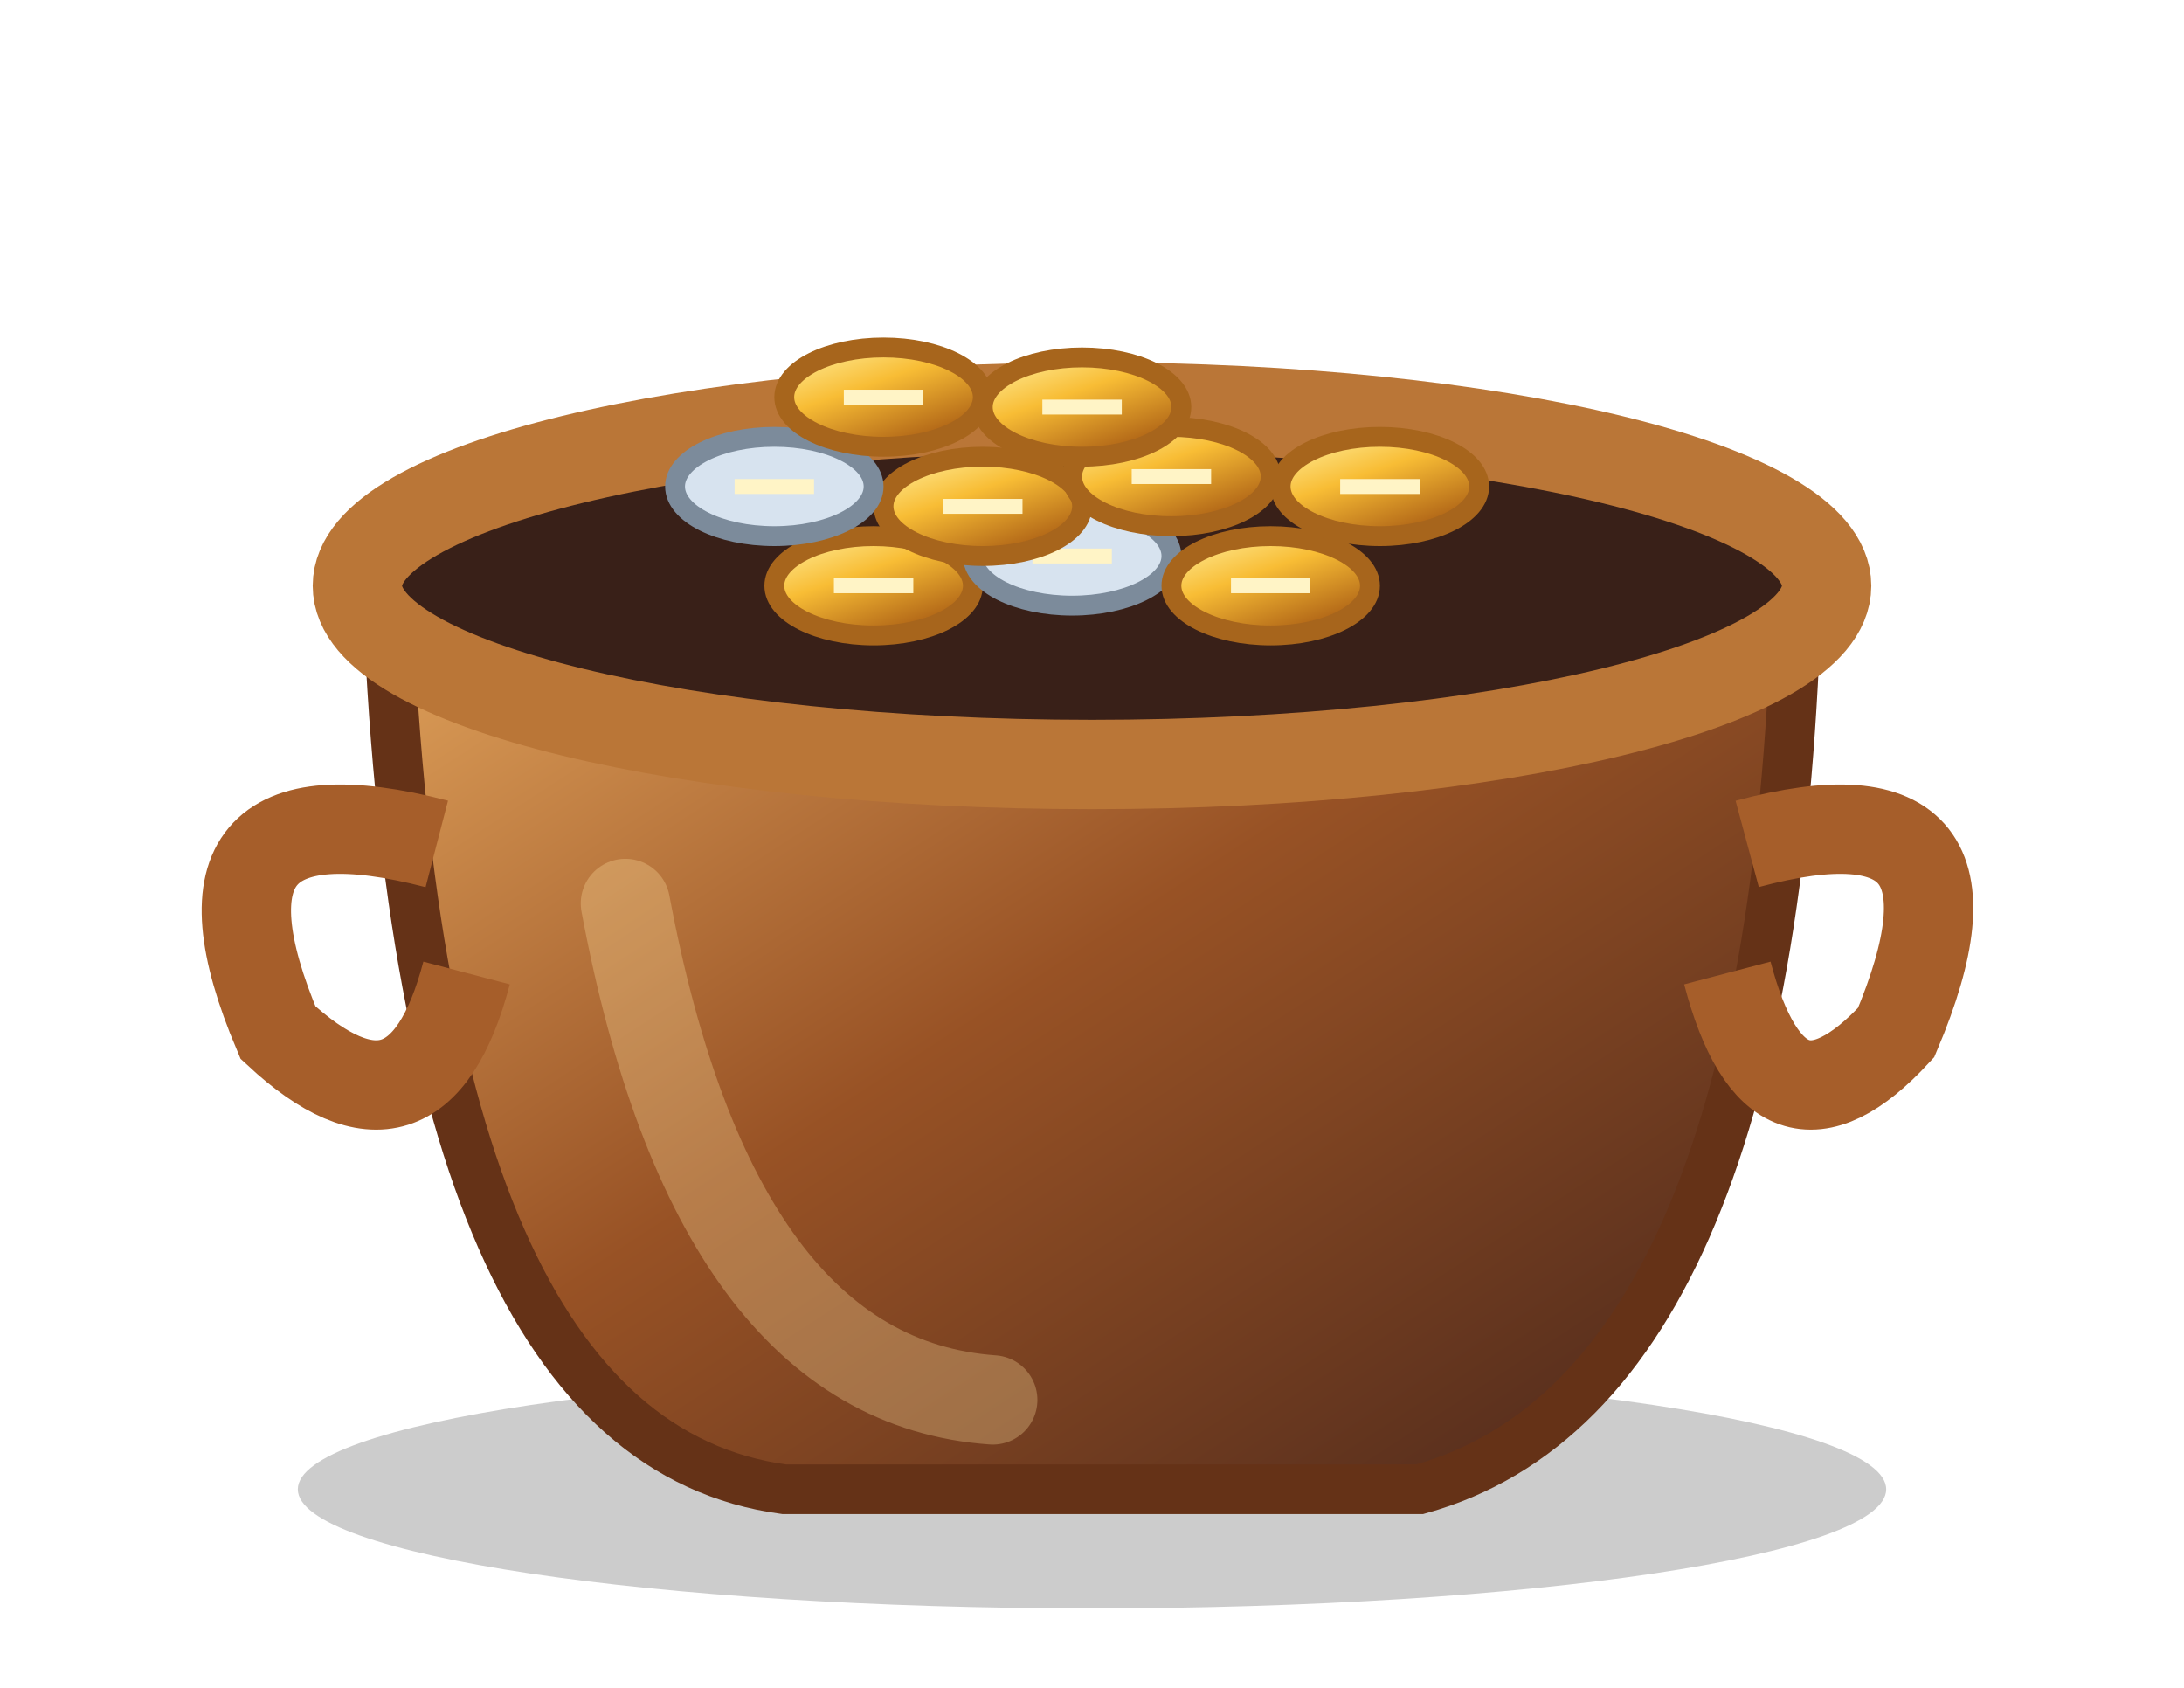
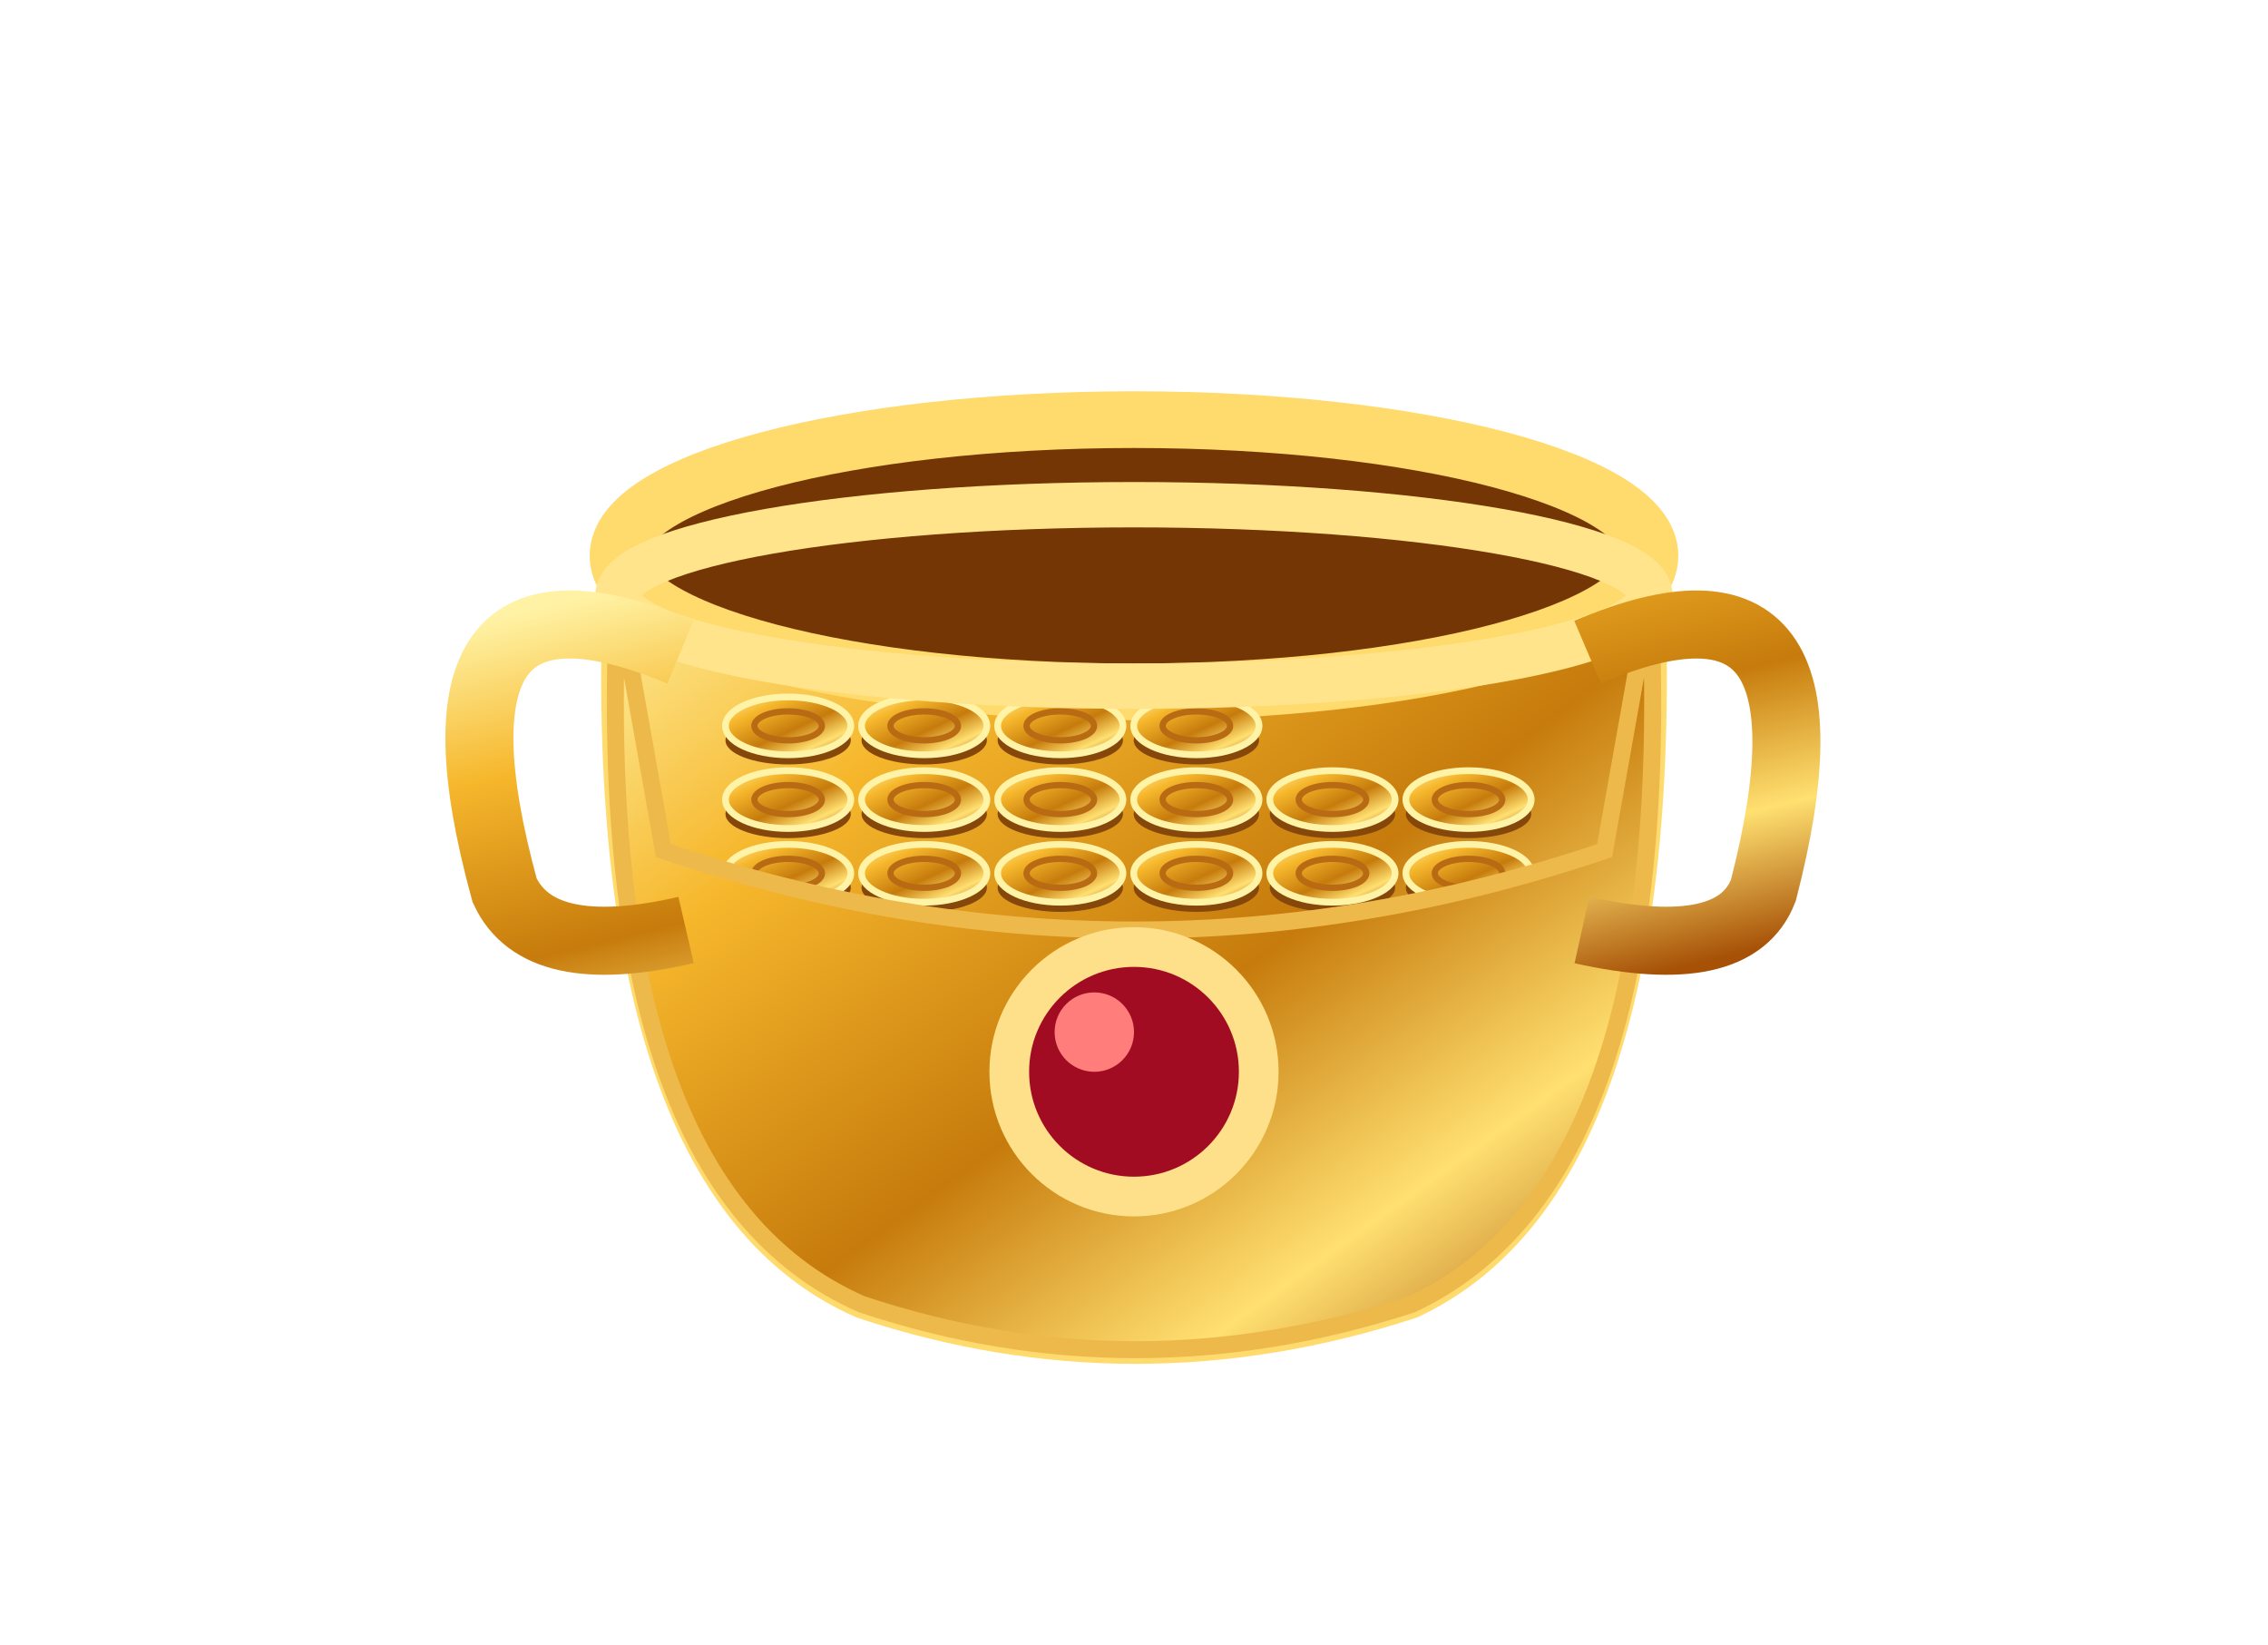
- <svg xmlns="http://www.w3.org/2000/svg" viewBox="0 0 220 170" width="220" height="170">
+ <svg xmlns="http://www.w3.org/2000/svg" viewBox="0 0 400 290" width="400" height="290">
  <defs>
-     <linearGradient id="gold" x2=".7" y2="1">
-       <stop stop-color="#fff2a5" />
-       <stop offset=".45" stop-color="#f8bd35" />
-       <stop offset="1" stop-color="#a85b13" />
+     <linearGradient id="gold" x1="0" y1="0" x2="1" y2="1">
+       <stop stop-color="#fff2a4" />
+       <stop offset=".25" stop-color="#f6b72c" />
+       <stop offset=".55" stop-color="#c67b0c" />
+       <stop offset=".78" stop-color="#ffe071" />
+       <stop offset="1" stop-color="#a65106" />
    </linearGradient>
-     <linearGradient id="wood" x2="1" y2="1">
-       <stop stop-color="#e2a45c" />
-       <stop offset=".45" stop-color="#985225" />
-       <stop offset="1" stop-color="#48261b" />
+     <linearGradient id="red" x1="0" y1="0" x2="1" y2="1">
+       <stop stop-color="#ff7259" />
+       <stop offset=".4" stop-color="#be1830" />
+       <stop offset=".8" stop-color="#730b20" />
+       <stop offset="1" stop-color="#ec4550" />
    </linearGradient>
-     <linearGradient id="steel" x2="1" y2="1">
-       <stop stop-color="#f1f5fa" />
-       <stop offset=".5" stop-color="#879aaf" />
-       <stop offset="1" stop-color="#394657" />
+     <linearGradient id="wood" x1="0" y1="0" x2="1" y2="1">
+       <stop stop-color="#b55b32" />
+       <stop offset=".55" stop-color="#632818" />
+       <stop offset="1" stop-color="#3b160d" />
    </linearGradient>
+     <linearGradient id="metal" x1="0" y1="0" x2="1" y2="1">
+       <stop stop-color="#f0e3bf" />
+       <stop offset=".23" stop-color="#9b8f80" />
+       <stop offset=".6" stop-color="#4b4b55" />
+       <stop offset=".9" stop-color="#8d8277" />
+     </linearGradient>
+     <linearGradient id="case" x1="0" y1="0" x2="1" y2="1">
+       <stop stop-color="#77707a" />
+       <stop offset=".25" stop-color="#34323b" />
+       <stop offset=".8" stop-color="#13141b" />
+       <stop offset="1" stop-color="#5a5360" />
+     </linearGradient>
+     <linearGradient id="cash" x1="0" y1="0" x2="1" y2="1">
+       <stop stop-color="#efffe2" />
+       <stop offset=".45" stop-color="#a4d3b0" />
+       <stop offset="1" stop-color="#40845c" />
+     </linearGradient>
+     <radialGradient id="gem">
+       <stop stop-color="#effaff" />
+       <stop offset=".4" stop-color="#4dd3ff" />
+       <stop offset="1" stop-color="#1722a9" />
+     </radialGradient>
+     <clipPath id="potInner">
+       <path d="M111 102 Q200 111 289 102 L280 159 Q200 184 120 159Z" />
+     </clipPath>
+     <clipPath id="bagInner">
+       <path d="M142 92 Q200 103 258 92 L255 115 Q200 131 145 115Z" />
+     </clipPath>
+     <clipPath id="chestInner">
+       <path d="M111 130 L287 130 L287 180 L111 180Z" />
+     </clipPath>
+     <clipPath id="vaultInner">
+       <path d="M145 76 L294 76 L294 195 L145 195Z" />
+     </clipPath>
+     <clipPath id="cashInner">
+       <path d="M109 134 L287 134 L287 187 L109 187Z" />
+     </clipPath>
  </defs>
-   <ellipse cx="110" cy="150" rx="80" ry="12" fill="#000" opacity=".2" />
-   <path d="M39 59 Q42 145 79 150 L143 150 Q179 140 181 59Z" fill="url(#wood)" stroke="#653217" stroke-width="5" />
-   <ellipse cx="110" cy="59" rx="74" ry="18" fill="#392018" stroke="#ba7637" stroke-width="9" />
-   <path d="M63 91Q72 139 100 141" stroke="#ffe0a0" stroke-width="9" opacity=".3" fill="none" stroke-linecap="round" />
-   <path d="M44 85 Q17 78 28 104 Q42 117 47 98 M176 85 Q202 78 191 104 Q179 117 174 98" stroke="#a65e2a" stroke-width="9" fill="none" />
-   <g class="jackpot-stage-contents">
-     <ellipse cx="88" cy="59" rx="10" ry="5" fill="url(#gold)" stroke="#a7651c" stroke-width="2" />
-     <path d="M84 59h8" stroke="#fff4c6" stroke-width="1.5" />
-     <ellipse cx="108" cy="56" rx="10" ry="5" fill="#d7e3ef" stroke="#7c8b9b" stroke-width="2" />
-     <path d="M104 56h8" stroke="#fff4c6" stroke-width="1.5" />
-     <ellipse cx="128" cy="59" rx="10" ry="5" fill="url(#gold)" stroke="#a7651c" stroke-width="2" />
-     <path d="M124 59h8" stroke="#fff4c6" stroke-width="1.5" />
-     <ellipse cx="99" cy="51" rx="10" ry="5" fill="url(#gold)" stroke="#a7651c" stroke-width="2" />
-     <path d="M95 51h8" stroke="#fff4c6" stroke-width="1.5" />
-     <ellipse cx="118" cy="48" rx="10" ry="5" fill="url(#gold)" stroke="#a7651c" stroke-width="2" />
-     <path d="M114 48h8" stroke="#fff4c6" stroke-width="1.5" />
-     <ellipse cx="78" cy="49" rx="10" ry="5" fill="#d7e3ef" stroke="#7c8b9b" stroke-width="2" />
-     <path d="M74 49h8" stroke="#fff4c6" stroke-width="1.5" />
-     <ellipse cx="139" cy="49" rx="10" ry="5" fill="url(#gold)" stroke="#a7651c" stroke-width="2" />
-     <path d="M135 49h8" stroke="#fff4c6" stroke-width="1.5" />
-     <ellipse cx="109" cy="41" rx="10" ry="5" fill="url(#gold)" stroke="#a7651c" stroke-width="2" />
-     <path d="M105 41h8" stroke="#fff4c6" stroke-width="1.5" />
-     <ellipse cx="89" cy="40" rx="10" ry="5" fill="url(#gold)" stroke="#a7651c" stroke-width="2" />
-     <path d="M85 40h8" stroke="#fff4c6" stroke-width="1.5" />
+   <path d="M109 99 Q104 209 152 230 Q200 246 249 230 Q296 208 291 99Z" fill="url(#gold)" stroke="#ffda6d" stroke-width="5" />
+   <ellipse cx="200" cy="98" rx="91" ry="24" fill="#753605" stroke="#ffda6d" stroke-width="10" />
+   <g clip-path="url(#potInner)">
+     <g transform="translate(139 154) scale(0.85)">
+       <ellipse cy="3" rx="13" ry="5" fill="#86470a" />
+       <ellipse rx="13" ry="6" fill="url(#gold)" stroke="#fff3a7" stroke-width="1.4" />
+       <ellipse rx="7" ry="3" fill="none" stroke="#b86b13" stroke-width="1.3" />
+     </g>
+     <g transform="translate(163 154) scale(0.85)">
+       <ellipse cy="3" rx="13" ry="5" fill="#86470a" />
+       <ellipse rx="13" ry="6" fill="url(#gold)" stroke="#fff3a7" stroke-width="1.4" />
+       <ellipse rx="7" ry="3" fill="none" stroke="#b86b13" stroke-width="1.3" />
+     </g>
+     <g transform="translate(187 154) scale(0.85)">
+       <ellipse cy="3" rx="13" ry="5" fill="#86470a" />
+       <ellipse rx="13" ry="6" fill="url(#gold)" stroke="#fff3a7" stroke-width="1.4" />
+       <ellipse rx="7" ry="3" fill="none" stroke="#b86b13" stroke-width="1.3" />
+     </g>
+     <g transform="translate(211 154) scale(0.85)">
+       <ellipse cy="3" rx="13" ry="5" fill="#86470a" />
+       <ellipse rx="13" ry="6" fill="url(#gold)" stroke="#fff3a7" stroke-width="1.4" />
+       <ellipse rx="7" ry="3" fill="none" stroke="#b86b13" stroke-width="1.3" />
+     </g>
+     <g transform="translate(235 154) scale(0.85)">
+       <ellipse cy="3" rx="13" ry="5" fill="#86470a" />
+       <ellipse rx="13" ry="6" fill="url(#gold)" stroke="#fff3a7" stroke-width="1.4" />
+       <ellipse rx="7" ry="3" fill="none" stroke="#b86b13" stroke-width="1.3" />
+     </g>
+     <g transform="translate(259 154) scale(0.85)">
+       <ellipse cy="3" rx="13" ry="5" fill="#86470a" />
+       <ellipse rx="13" ry="6" fill="url(#gold)" stroke="#fff3a7" stroke-width="1.4" />
+       <ellipse rx="7" ry="3" fill="none" stroke="#b86b13" stroke-width="1.3" />
+     </g>
+     <g transform="translate(139 141) scale(0.85)">
+       <ellipse cy="3" rx="13" ry="5" fill="#86470a" />
+       <ellipse rx="13" ry="6" fill="url(#gold)" stroke="#fff3a7" stroke-width="1.4" />
+       <ellipse rx="7" ry="3" fill="none" stroke="#b86b13" stroke-width="1.3" />
+     </g>
+     <g transform="translate(163 141) scale(0.85)">
+       <ellipse cy="3" rx="13" ry="5" fill="#86470a" />
+       <ellipse rx="13" ry="6" fill="url(#gold)" stroke="#fff3a7" stroke-width="1.4" />
+       <ellipse rx="7" ry="3" fill="none" stroke="#b86b13" stroke-width="1.3" />
+     </g>
+     <g transform="translate(187 141) scale(0.85)">
+       <ellipse cy="3" rx="13" ry="5" fill="#86470a" />
+       <ellipse rx="13" ry="6" fill="url(#gold)" stroke="#fff3a7" stroke-width="1.4" />
+       <ellipse rx="7" ry="3" fill="none" stroke="#b86b13" stroke-width="1.3" />
+     </g>
+     <g transform="translate(211 141) scale(0.85)">
+       <ellipse cy="3" rx="13" ry="5" fill="#86470a" />
+       <ellipse rx="13" ry="6" fill="url(#gold)" stroke="#fff3a7" stroke-width="1.4" />
+       <ellipse rx="7" ry="3" fill="none" stroke="#b86b13" stroke-width="1.3" />
+     </g>
+     <g transform="translate(235 141) scale(0.85)">
+       <ellipse cy="3" rx="13" ry="5" fill="#86470a" />
+       <ellipse rx="13" ry="6" fill="url(#gold)" stroke="#fff3a7" stroke-width="1.4" />
+       <ellipse rx="7" ry="3" fill="none" stroke="#b86b13" stroke-width="1.3" />
+     </g>
+     <g transform="translate(259 141) scale(0.85)">
+       <ellipse cy="3" rx="13" ry="5" fill="#86470a" />
+       <ellipse rx="13" ry="6" fill="url(#gold)" stroke="#fff3a7" stroke-width="1.4" />
+       <ellipse rx="7" ry="3" fill="none" stroke="#b86b13" stroke-width="1.3" />
+     </g>
+     <g transform="translate(139 128) scale(0.85)">
+       <ellipse cy="3" rx="13" ry="5" fill="#86470a" />
+       <ellipse rx="13" ry="6" fill="url(#gold)" stroke="#fff3a7" stroke-width="1.4" />
+       <ellipse rx="7" ry="3" fill="none" stroke="#b86b13" stroke-width="1.3" />
+     </g>
+     <g transform="translate(163 128) scale(0.85)">
+       <ellipse cy="3" rx="13" ry="5" fill="#86470a" />
+       <ellipse rx="13" ry="6" fill="url(#gold)" stroke="#fff3a7" stroke-width="1.4" />
+       <ellipse rx="7" ry="3" fill="none" stroke="#b86b13" stroke-width="1.3" />
+     </g>
+     <g transform="translate(187 128) scale(0.85)">
+       <ellipse cy="3" rx="13" ry="5" fill="#86470a" />
+       <ellipse rx="13" ry="6" fill="url(#gold)" stroke="#fff3a7" stroke-width="1.4" />
+       <ellipse rx="7" ry="3" fill="none" stroke="#b86b13" stroke-width="1.3" />
+     </g>
+     <g transform="translate(211 128) scale(0.85)">
+       <ellipse cy="3" rx="13" ry="5" fill="#86470a" />
+       <ellipse rx="13" ry="6" fill="url(#gold)" stroke="#fff3a7" stroke-width="1.4" />
+       <ellipse rx="7" ry="3" fill="none" stroke="#b86b13" stroke-width="1.3" />
+     </g>
  </g>
+   <path d="M109 105 Q104 209 152 230 Q200 246 249 230 Q296 208 291 105 L283 150 Q200 178 117 150Z" fill="url(#gold)" stroke="#eeb94b" stroke-width="3" />
+   <ellipse cx="200" cy="105" rx="91" ry="16" fill="none" stroke="#ffe48c" stroke-width="8" />
+   <path d="M120 115 Q72 95 89 157 Q95 170 121 164 M280 115 Q327 95 311 157 Q306 170 279 164" fill="none" stroke="url(#gold)" stroke-width="12" />
+   <circle cx="200" cy="189" r="22" fill="#a20c22" stroke="#ffe08a" stroke-width="7" />
+   <circle cx="193" cy="182" r="7" fill="#ff7e7b" />
</svg>
